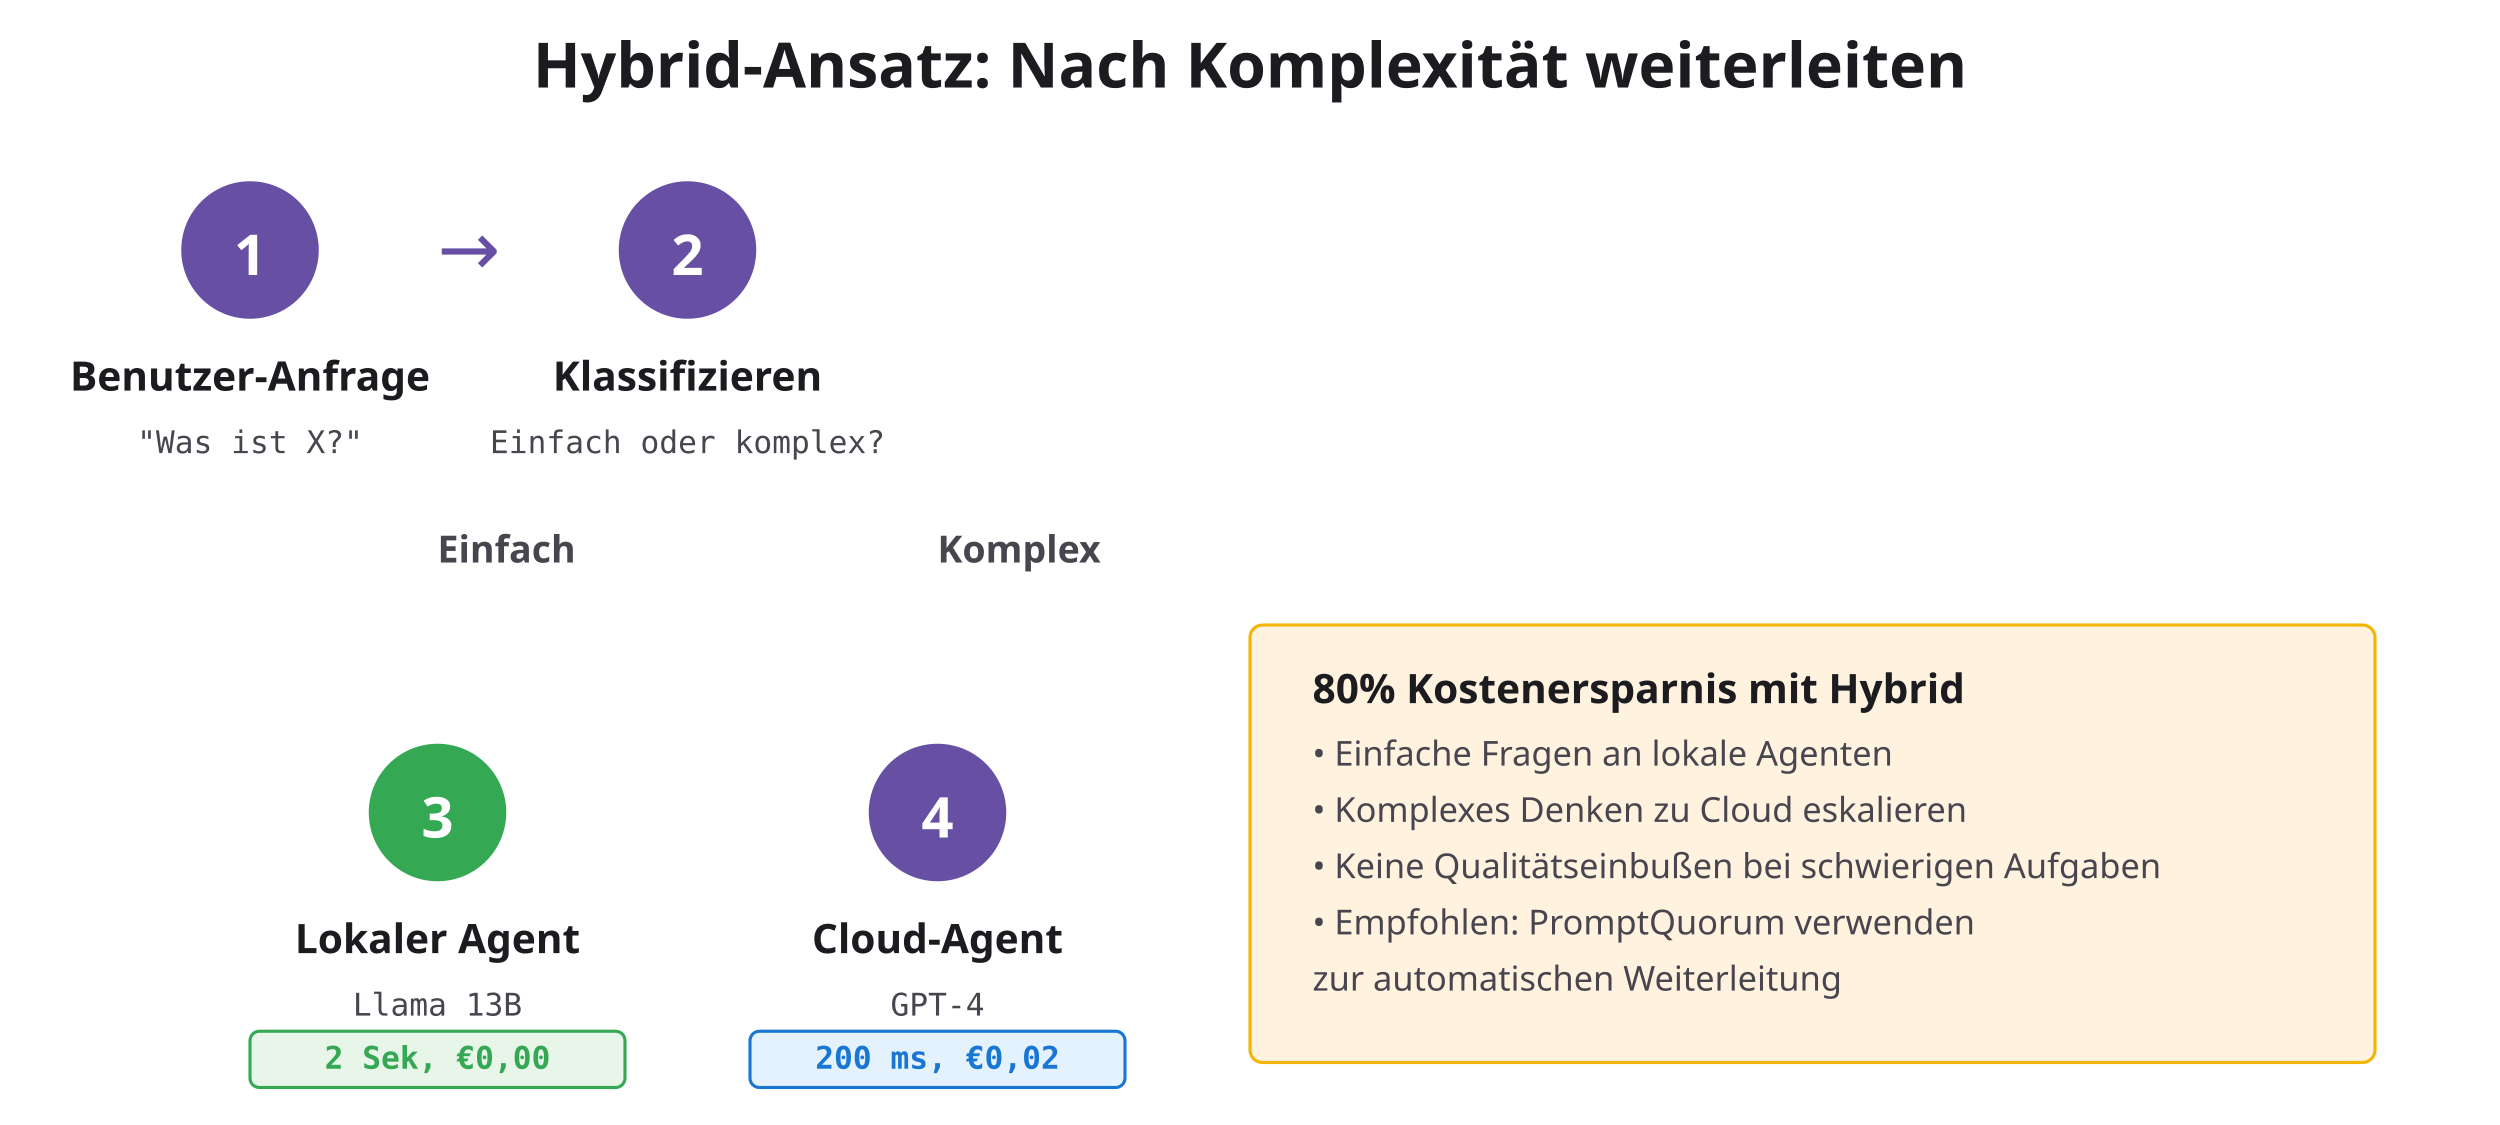
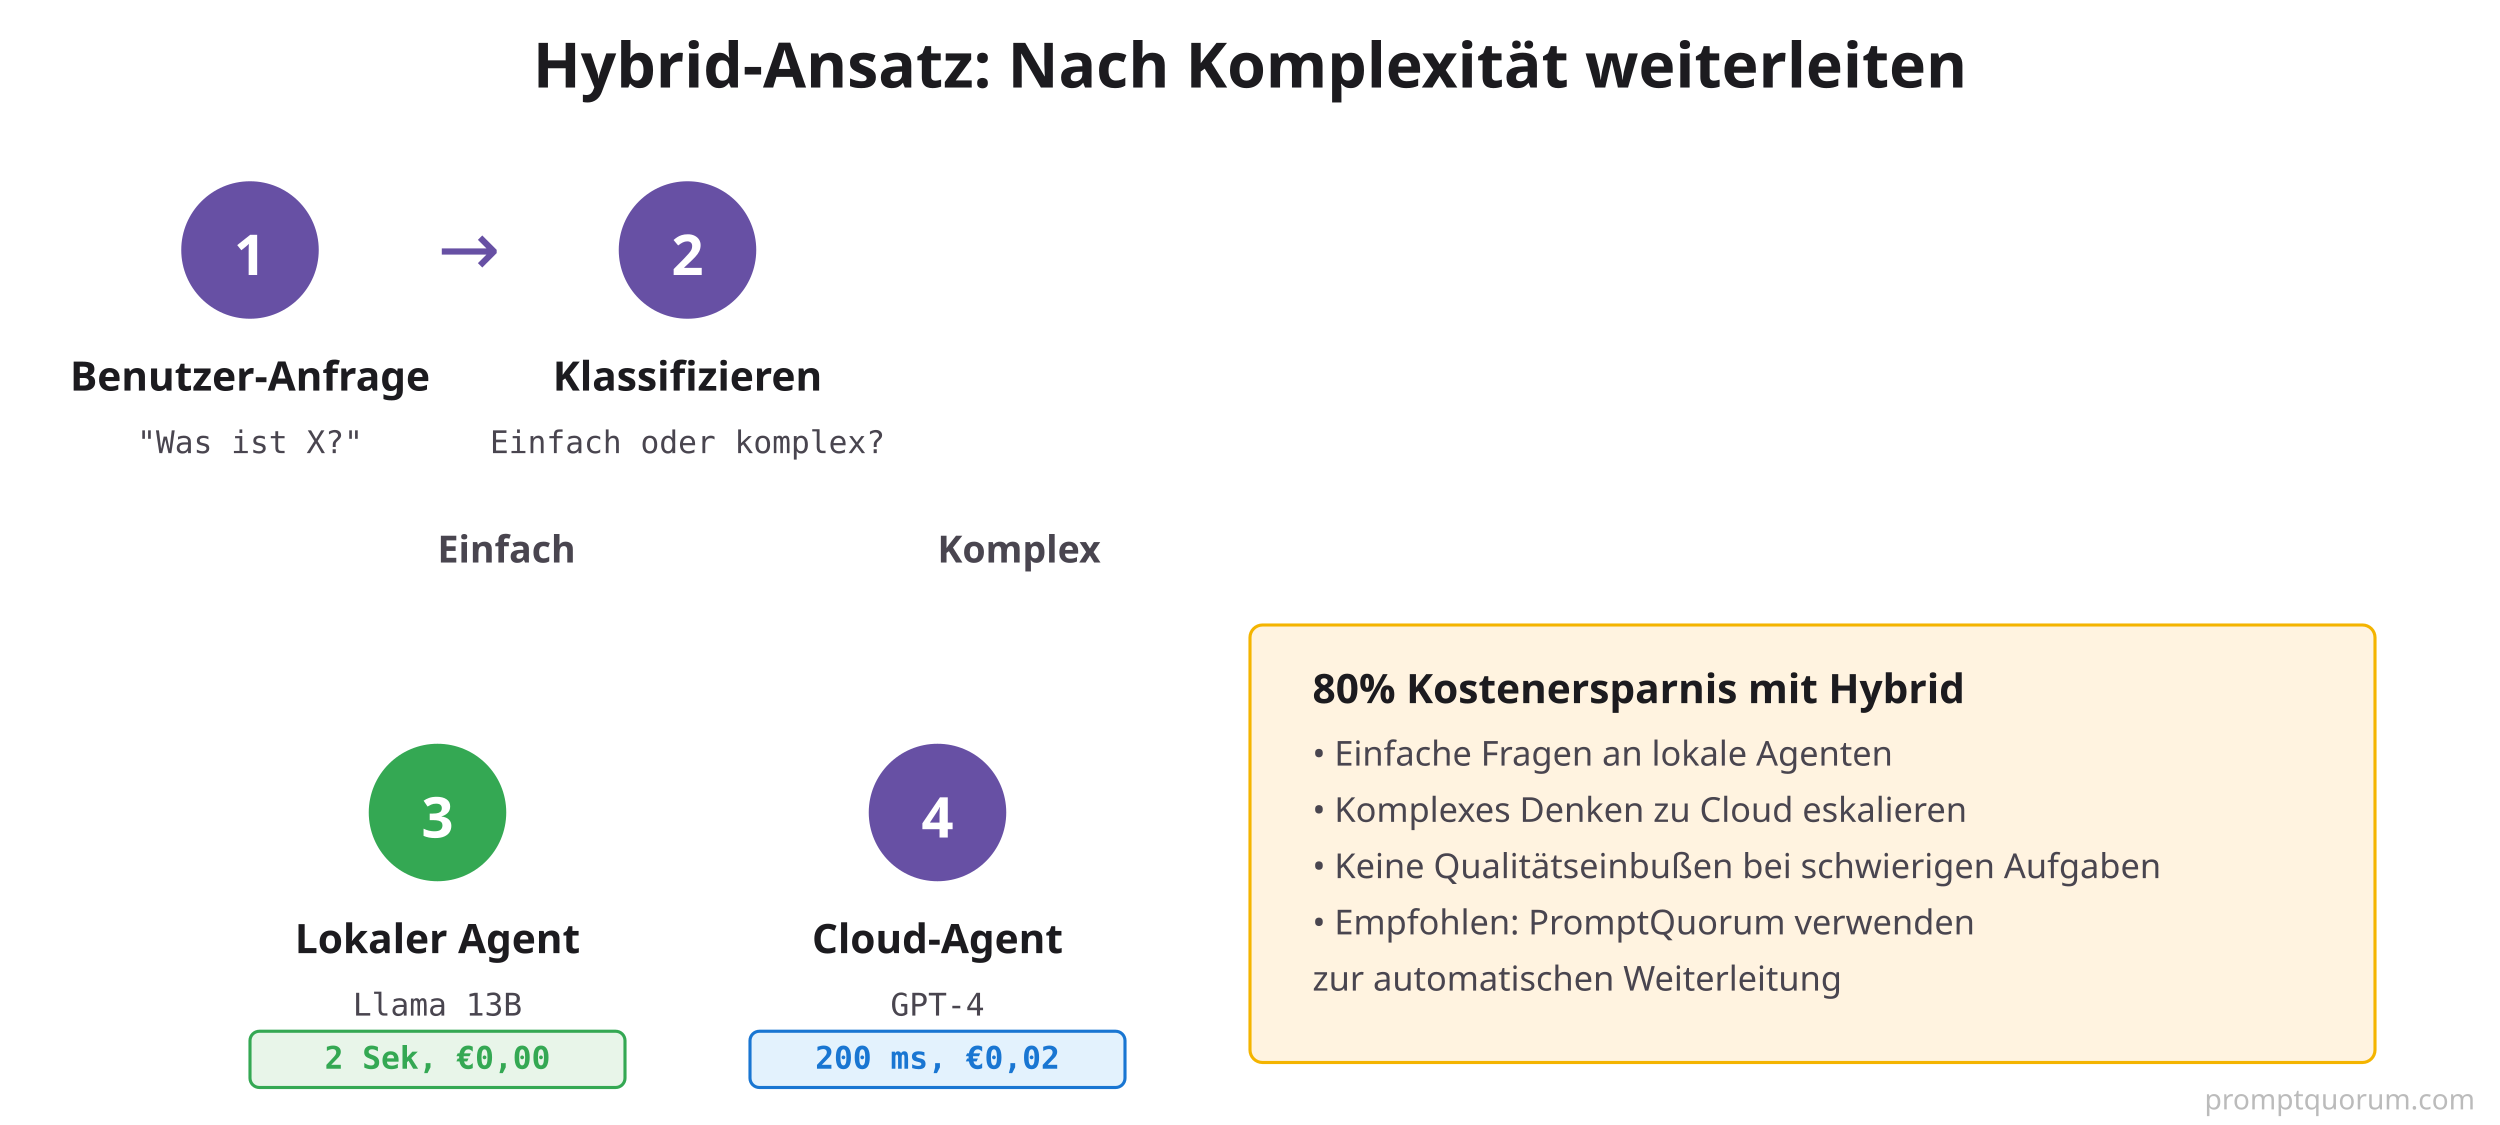
<svg xmlns="http://www.w3.org/2000/svg" viewBox="0 0 800 360">
  <rect width="800" height="360" fill="#FFFFFF" />
  <text x="400" y="28" font-size="20" font-weight="700" fill="#1C1B1F" text-anchor="middle" font-family="system-ui, sans-serif">Hybrid-Ansatz: Nach Komplexität weiterleiten</text>
  <circle cx="80" cy="80" r="22" fill="#6750A4" />
  <text x="80" y="88" font-size="18" font-weight="700" fill="#FFFFFF" text-anchor="middle" font-family="system-ui, sans-serif">1</text>
  <text x="80" y="125" font-size="13" font-weight="700" fill="#1C1B1F" text-anchor="middle" font-family="system-ui, sans-serif">Benutzer-Anfrage</text>
  <text x="80" y="145" font-family="'SF Mono', Monaco, monospace" font-size="10" fill="#49454F" text-anchor="middle">"Was ist X?"</text>
  <text x="140" y="88" font-size="24" fill="#6750A4" font-family="system-ui, sans-serif">→</text>
  <circle cx="220" cy="80" r="22" fill="#6750A4" />
  <text x="220" y="88" font-size="18" font-weight="700" fill="#FFFFFF" text-anchor="middle" font-family="system-ui, sans-serif">2</text>
  <text x="220" y="125" font-size="13" font-weight="700" fill="#1C1B1F" text-anchor="middle" font-family="system-ui, sans-serif">Klassifizieren</text>
  <text x="220" y="145" font-family="'SF Mono', Monaco, monospace" font-size="10" fill="#49454F" text-anchor="middle">Einfach oder komplex?</text>
  <text x="140" y="180" font-size="12" font-weight="600" fill="#49454F" font-family="system-ui, sans-serif">Einfach</text>
  <line x1="190" y1="110" x2="140" y2="200" />
  <circle cx="140" cy="260" r="22" fill="#34A853" />
  <text x="140" y="268" font-size="18" font-weight="700" fill="#FFFFFF" text-anchor="middle" font-family="system-ui, sans-serif">3</text>
  <text x="140" y="305" font-size="13" font-weight="700" fill="#1C1B1F" text-anchor="middle" font-family="system-ui, sans-serif">Lokaler Agent</text>
  <text x="140" y="325" font-family="'SF Mono', Monaco, monospace" font-size="10" fill="#49454F" text-anchor="middle">Llama 13B</text>
  <rect x="80" y="330" width="120" height="18" rx="3" fill="#E8F5E9" stroke="#34A853" stroke-width="1" />
  <text x="140" y="342" font-size="10" font-weight="600" fill="#34A853" text-anchor="middle" font-family="'SF Mono', Monaco, monospace">2 Sek, €0,00</text>
  <text x="300" y="180" font-size="12" font-weight="600" fill="#49454F" font-family="system-ui, sans-serif">Komplex</text>
  <line x1="250" y1="110" x2="300" y2="200" />
  <circle cx="300" cy="260" r="22" fill="#6750A4" />
  <text x="300" y="268" font-size="18" font-weight="700" fill="#FFFFFF" text-anchor="middle" font-family="system-ui, sans-serif">4</text>
  <text x="300" y="305" font-size="13" font-weight="700" fill="#1C1B1F" text-anchor="middle" font-family="system-ui, sans-serif">Cloud-Agent</text>
  <text x="300" y="325" font-family="'SF Mono', Monaco, monospace" font-size="10" fill="#49454F" text-anchor="middle">GPT-4</text>
  <rect x="240" y="330" width="120" height="18" rx="3" fill="#E3F2FD" stroke="#1976D2" stroke-width="1" />
  <text x="300" y="342" font-size="10" font-weight="600" fill="#1976D2" text-anchor="middle" font-family="'SF Mono', Monaco, monospace">200 ms, €0,02</text>
  <rect x="400" y="200" width="360" height="140" rx="4" fill="#FFF3E0" stroke="#F4B400" stroke-width="1" />
  <text x="420" y="225" font-size="13" font-weight="700" fill="#1C1B1F" font-family="system-ui, sans-serif">80% Kostenersparnis mit Hybrid</text>
  <text x="420" y="245" font-size="11" fill="#49454F" font-family="system-ui, sans-serif">• Einfache Fragen an lokale Agenten</text>
  <text x="420" y="263" font-size="11" fill="#49454F" font-family="system-ui, sans-serif">• Komplexes Denken zu Cloud eskalieren</text>
  <text x="420" y="281" font-size="11" fill="#49454F" font-family="system-ui, sans-serif">• Keine Qualitätseinbußen bei schwierigen Aufgaben</text>
  <text x="420" y="299" font-size="11" fill="#49454F" font-family="system-ui, sans-serif">• Empfohlen: PromptQuorum verwenden</text>
  <text x="420" y="317" font-size="11" fill="#49454F" font-family="system-ui, sans-serif">  zur automatischen Weiterleitung</text>
+   <text x="792" y="355" font-family="system-ui,sans-serif" font-size="9" fill="#BBBBBB" text-anchor="end">promptquorum.com</text>
</svg>
